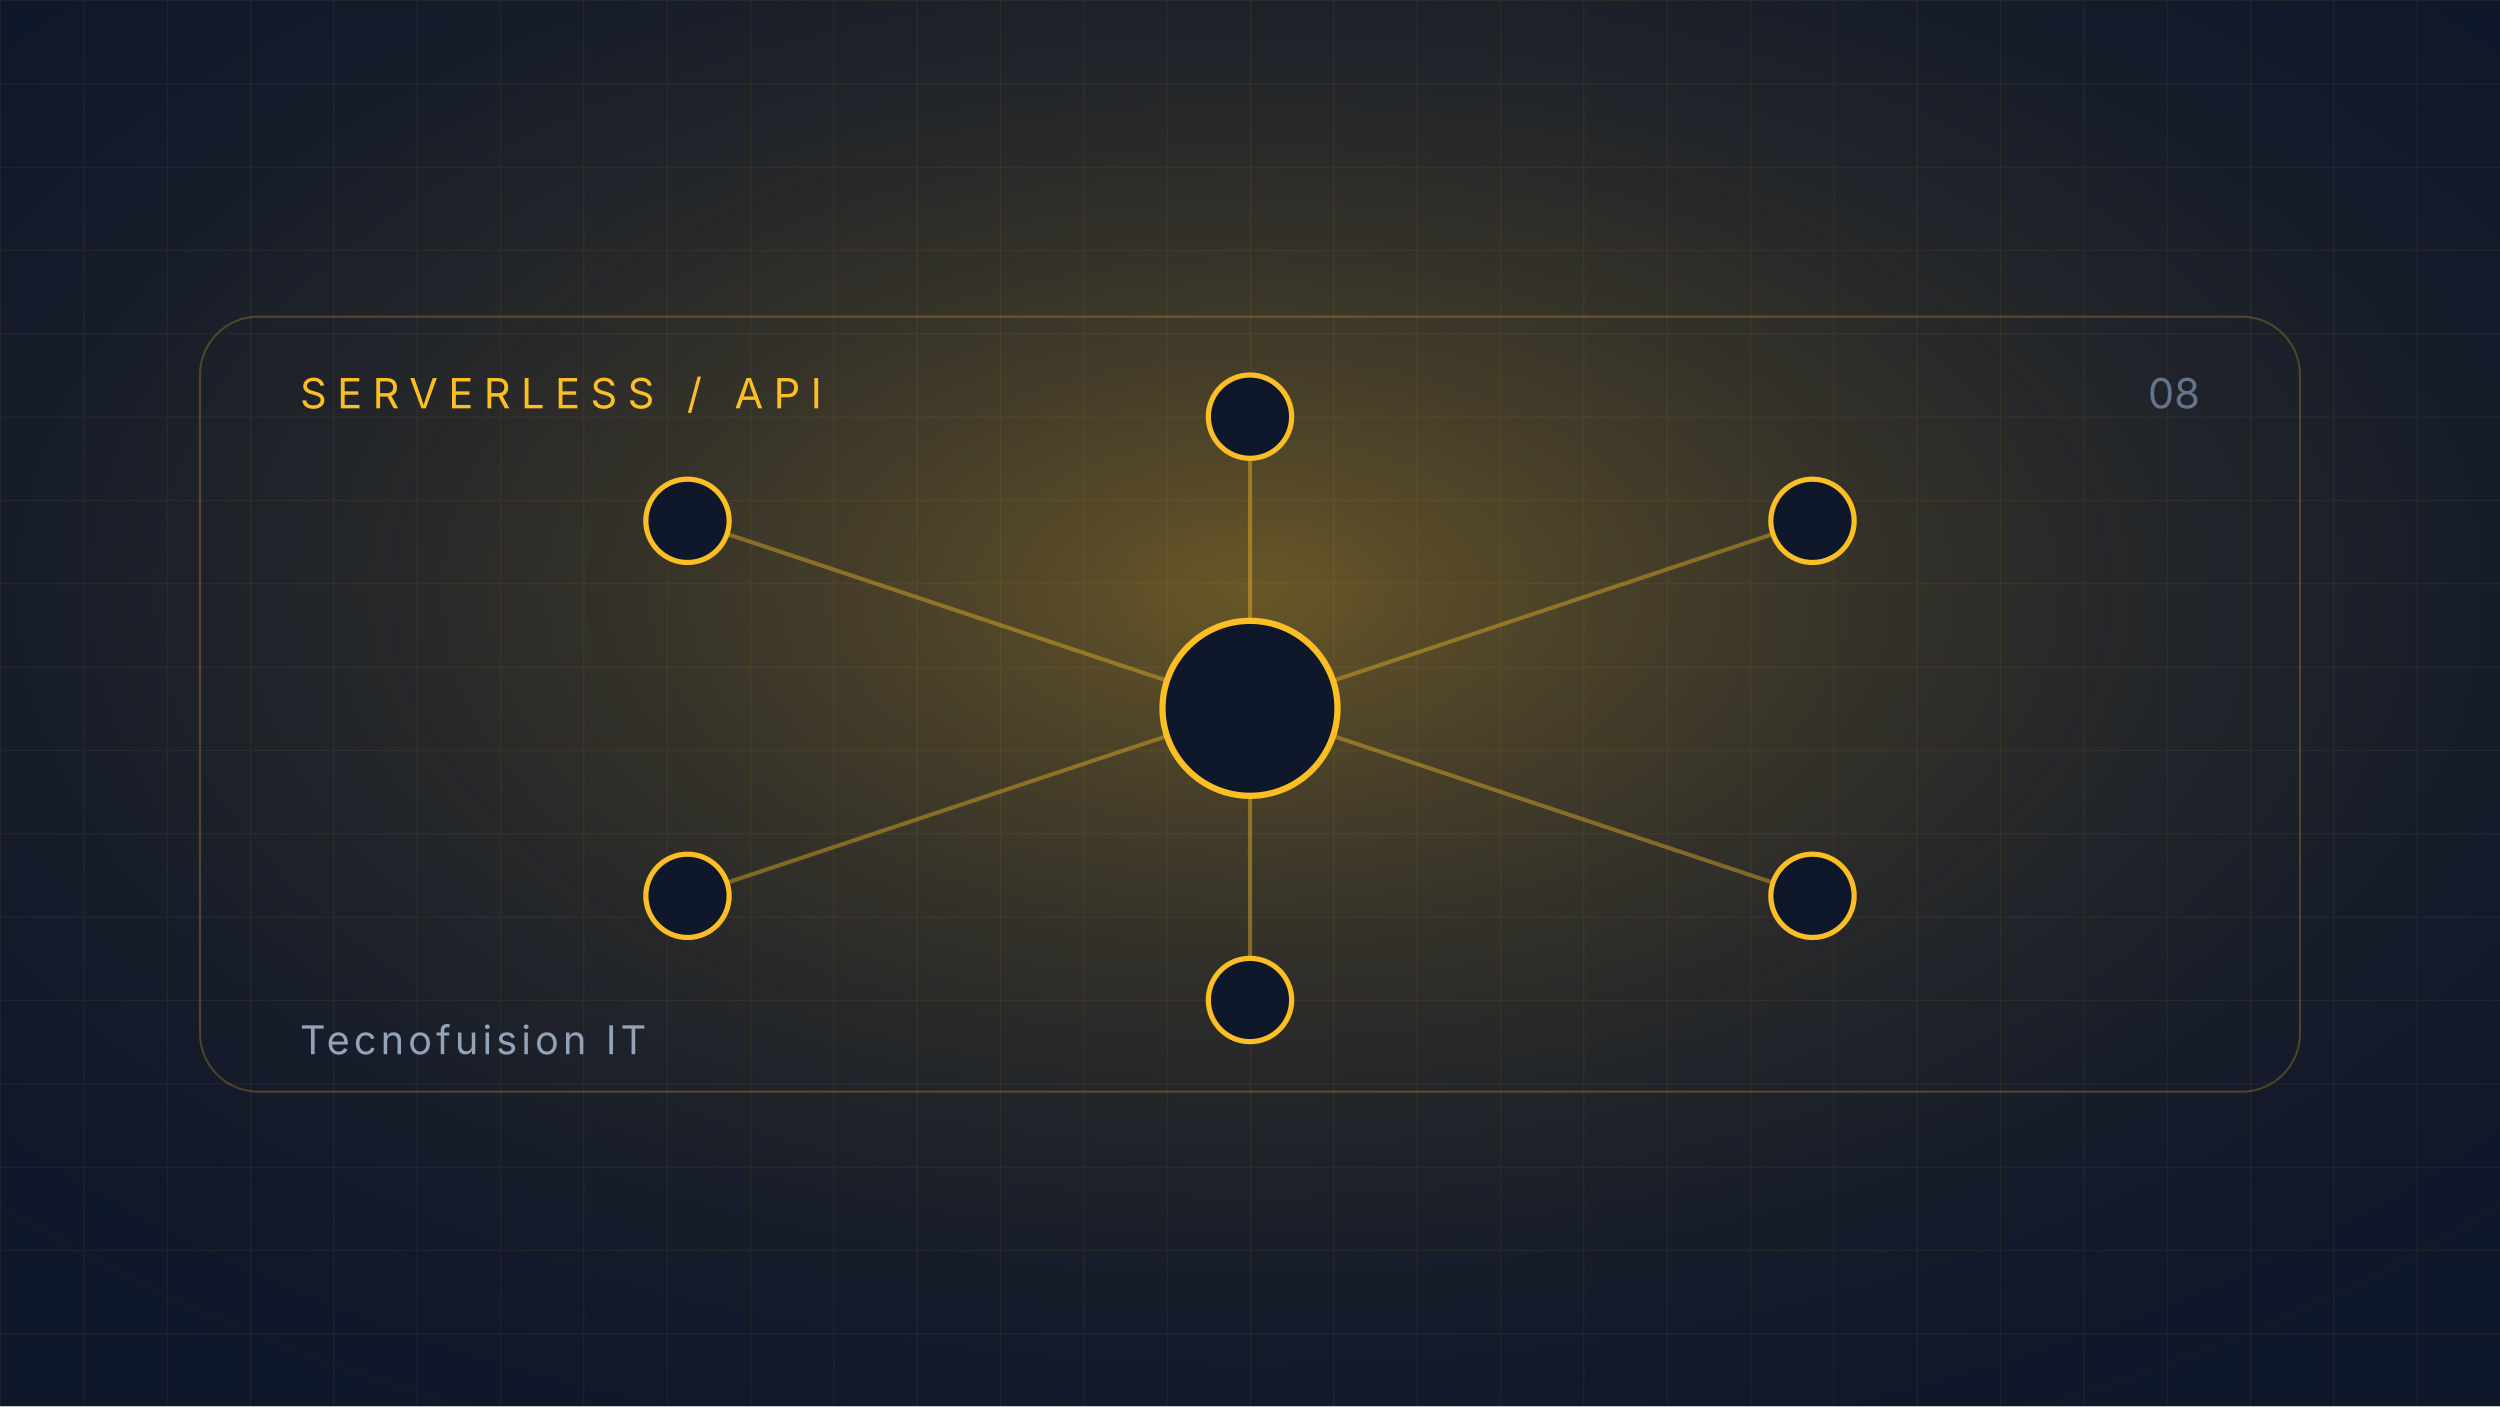
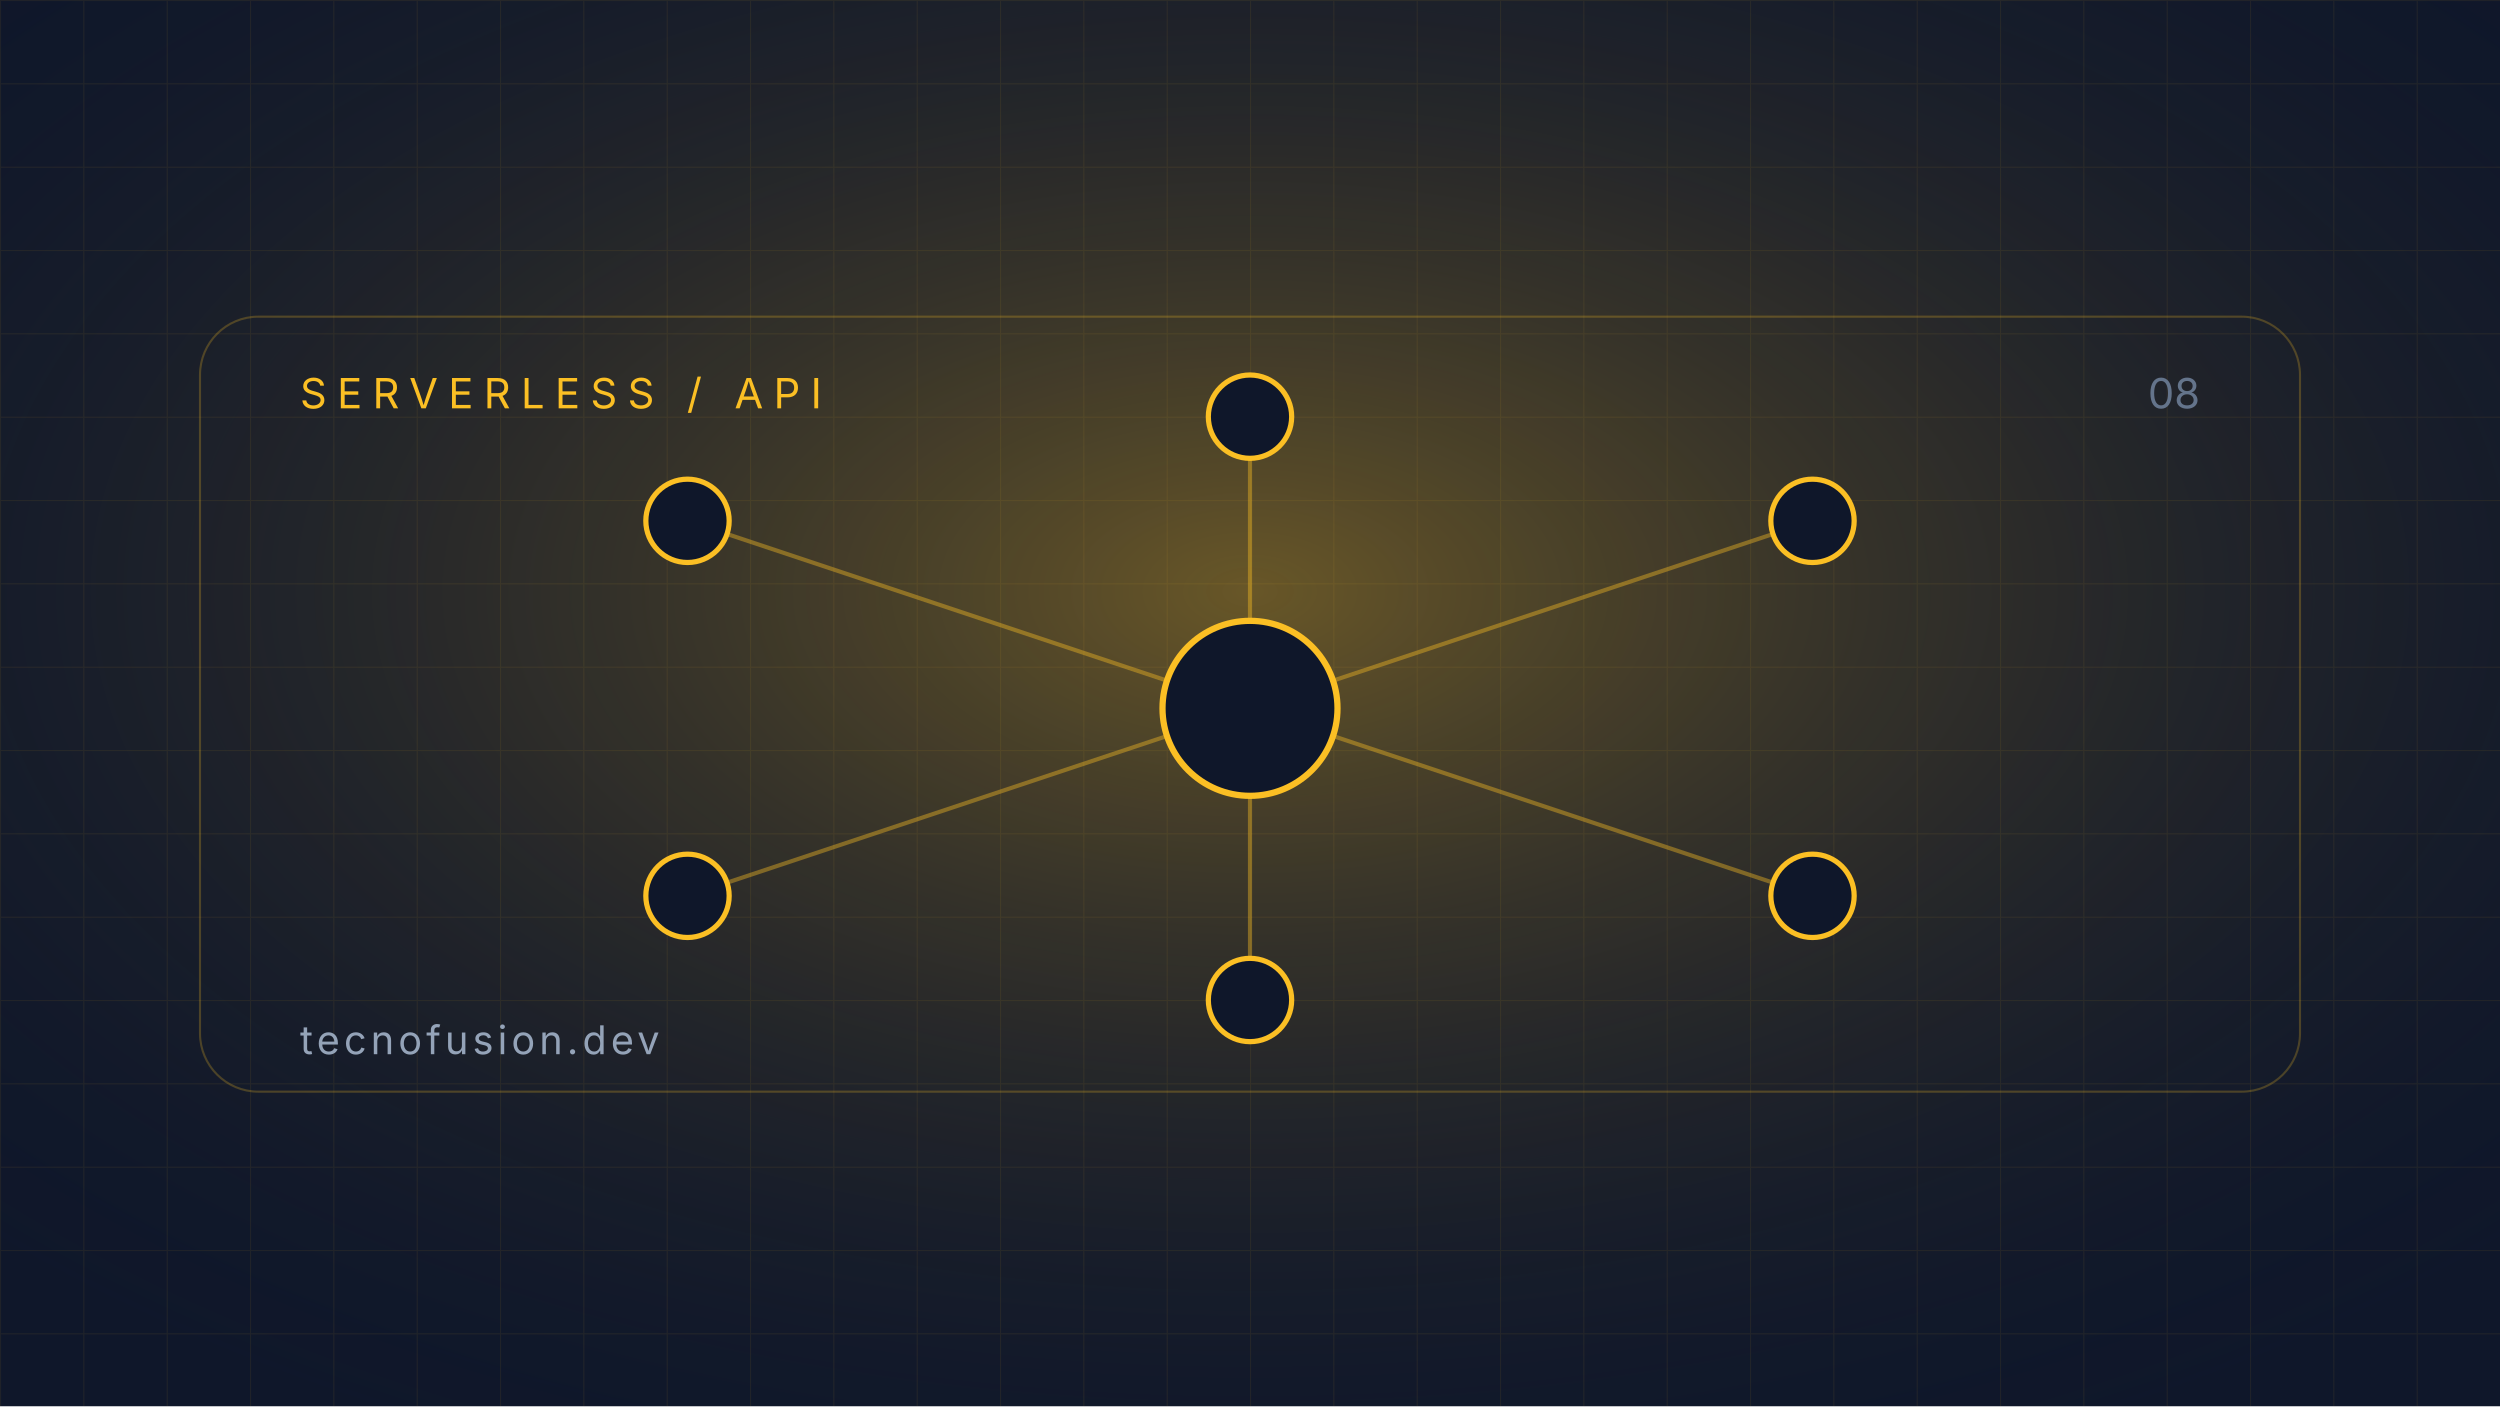
<svg xmlns="http://www.w3.org/2000/svg" width="1200" height="675" viewBox="0 0 1200 675" fill="none" role="img" aria-label="API Projects">
  <defs>
    <radialGradient id="api-projects-tecnofuision-it-ambient" cx="0.5" cy="0.42" r="0.7">
      <stop stop-color="#FBBF24" stop-opacity="0.38" />
      <stop offset="1" stop-color="#0F172A" stop-opacity="0" />
    </radialGradient>
    <pattern id="api-projects-tecnofuision-it-grid" width="40" height="40" patternUnits="userSpaceOnUse">
      <path d="M40 0H0V40" stroke="#FBBF24" stroke-opacity="0.07" />
    </pattern>
  </defs>
  <rect width="1200" height="675" fill="#0F172A" />
  <rect width="1200" height="675" fill="url(#api-projects-tecnofuision-it-ambient)" />
  <rect width="1200" height="675" fill="url(#api-projects-tecnofuision-it-grid)" />
  <rect x="96" y="152" width="1008" height="372" rx="28" stroke="#FBBF24" stroke-opacity="0.24" />
  <path d="M600 340L330 250" stroke="#FBBF24" stroke-opacity="0.4" stroke-width="2" />
  <path d="M600 340L600 200" stroke="#FBBF24" stroke-opacity="0.4" stroke-width="2" />
  <path d="M600 340L870 250" stroke="#FBBF24" stroke-opacity="0.4" stroke-width="2" />
  <path d="M600 340L330 430" stroke="#FBBF24" stroke-opacity="0.4" stroke-width="2" />
  <path d="M600 340L600 480" stroke="#FBBF24" stroke-opacity="0.4" stroke-width="2" />
  <path d="M600 340L870 430" stroke="#FBBF24" stroke-opacity="0.4" stroke-width="2" />
  <circle cx="600" cy="340" r="42" fill="#0F172A" stroke="#FBBF24" stroke-width="3" />
  <circle cx="330" cy="250" r="20" fill="#0F172A" stroke="#FBBF24" stroke-width="2.5" />
  <circle cx="600" cy="200" r="20" fill="#0F172A" stroke="#FBBF24" stroke-width="2.5" />
  <circle cx="870" cy="250" r="20" fill="#0F172A" stroke="#FBBF24" stroke-width="2.5" />
  <circle cx="330" cy="430" r="20" fill="#0F172A" stroke="#FBBF24" stroke-width="2.5" />
  <circle cx="600" cy="480" r="20" fill="#0F172A" stroke="#FBBF24" stroke-width="2.5" />
  <circle cx="870" cy="430" r="20" fill="#0F172A" stroke="#FBBF24" stroke-width="2.5" />
  <g font-family="Poppins, Inter, ui-sans-serif, system-ui, sans-serif">
    <text x="144" y="196" fill="#FBBF24" font-size="20" letter-spacing="5">SERVERLESS / API</text>
    <text x="1056" y="196" fill="#64748B" font-size="20" text-anchor="end">08</text>
-     <text x="144" y="506" fill="#94A3B8" font-size="19" letter-spacing="2">Tecnofuision IT</text>
+     <text x="144" y="506" fill="#94A3B8" font-size="19" letter-spacing="2">tecnofusion.dev</text>
  </g>
</svg>
